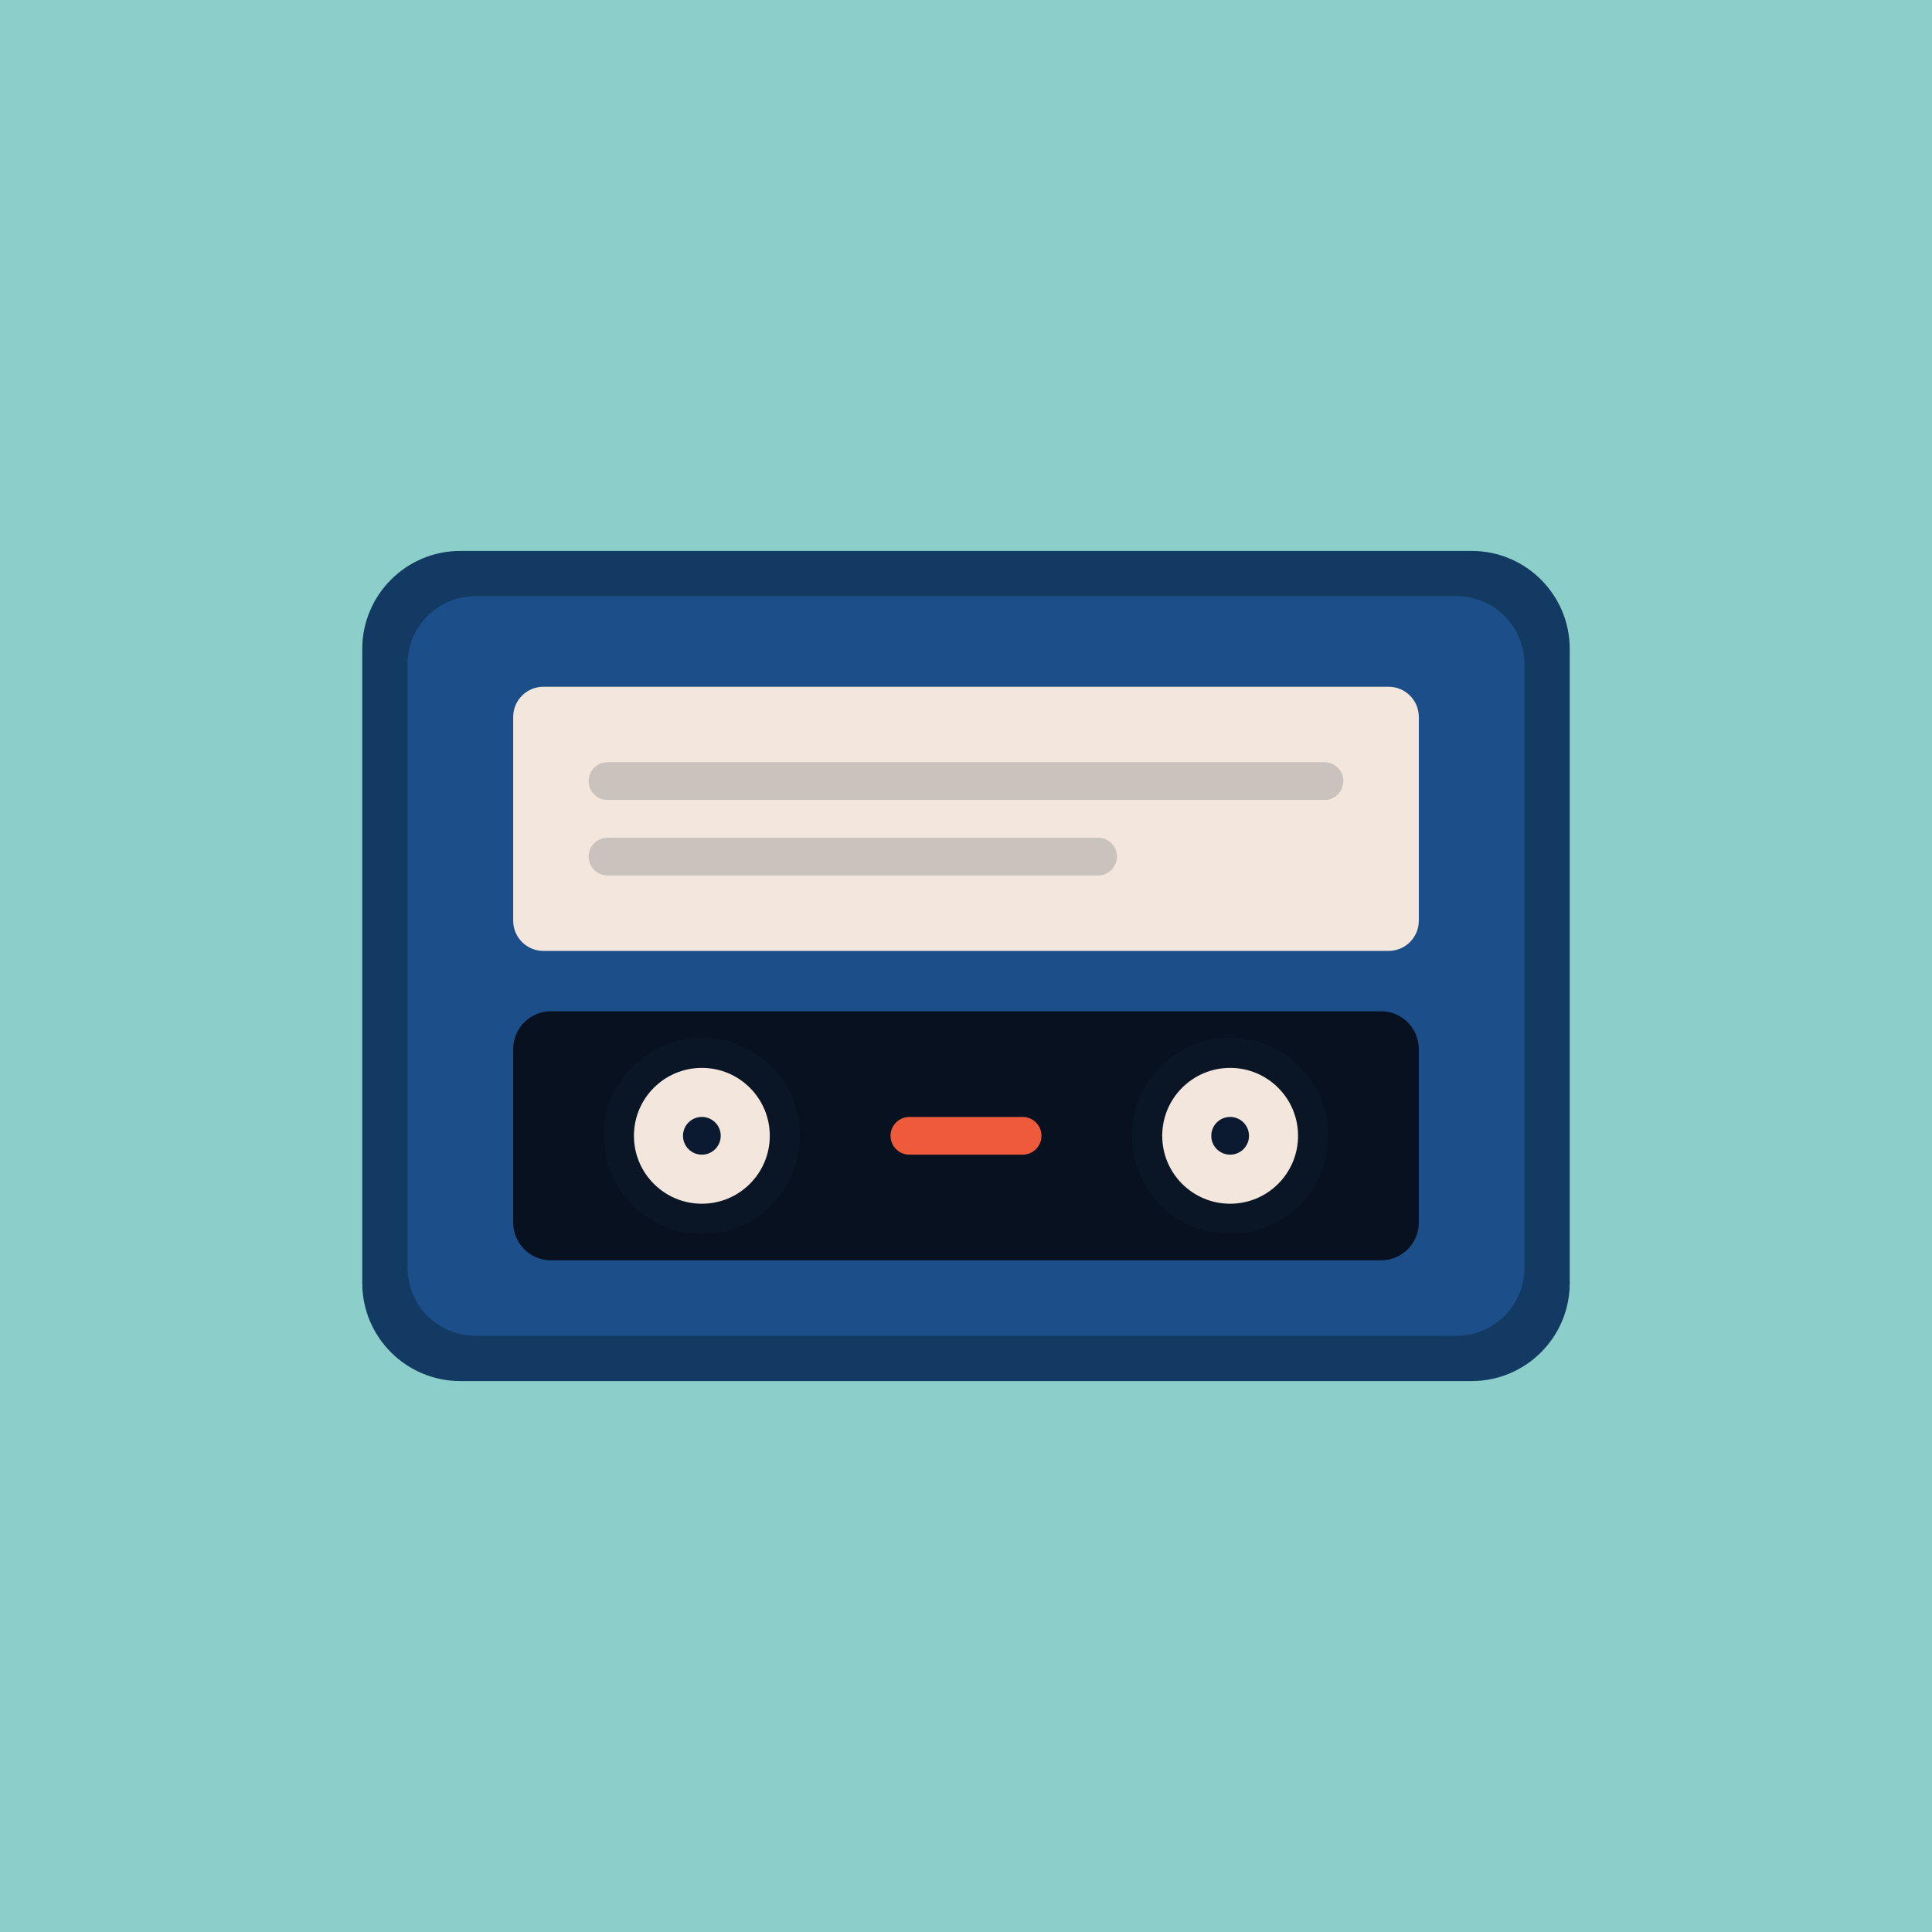
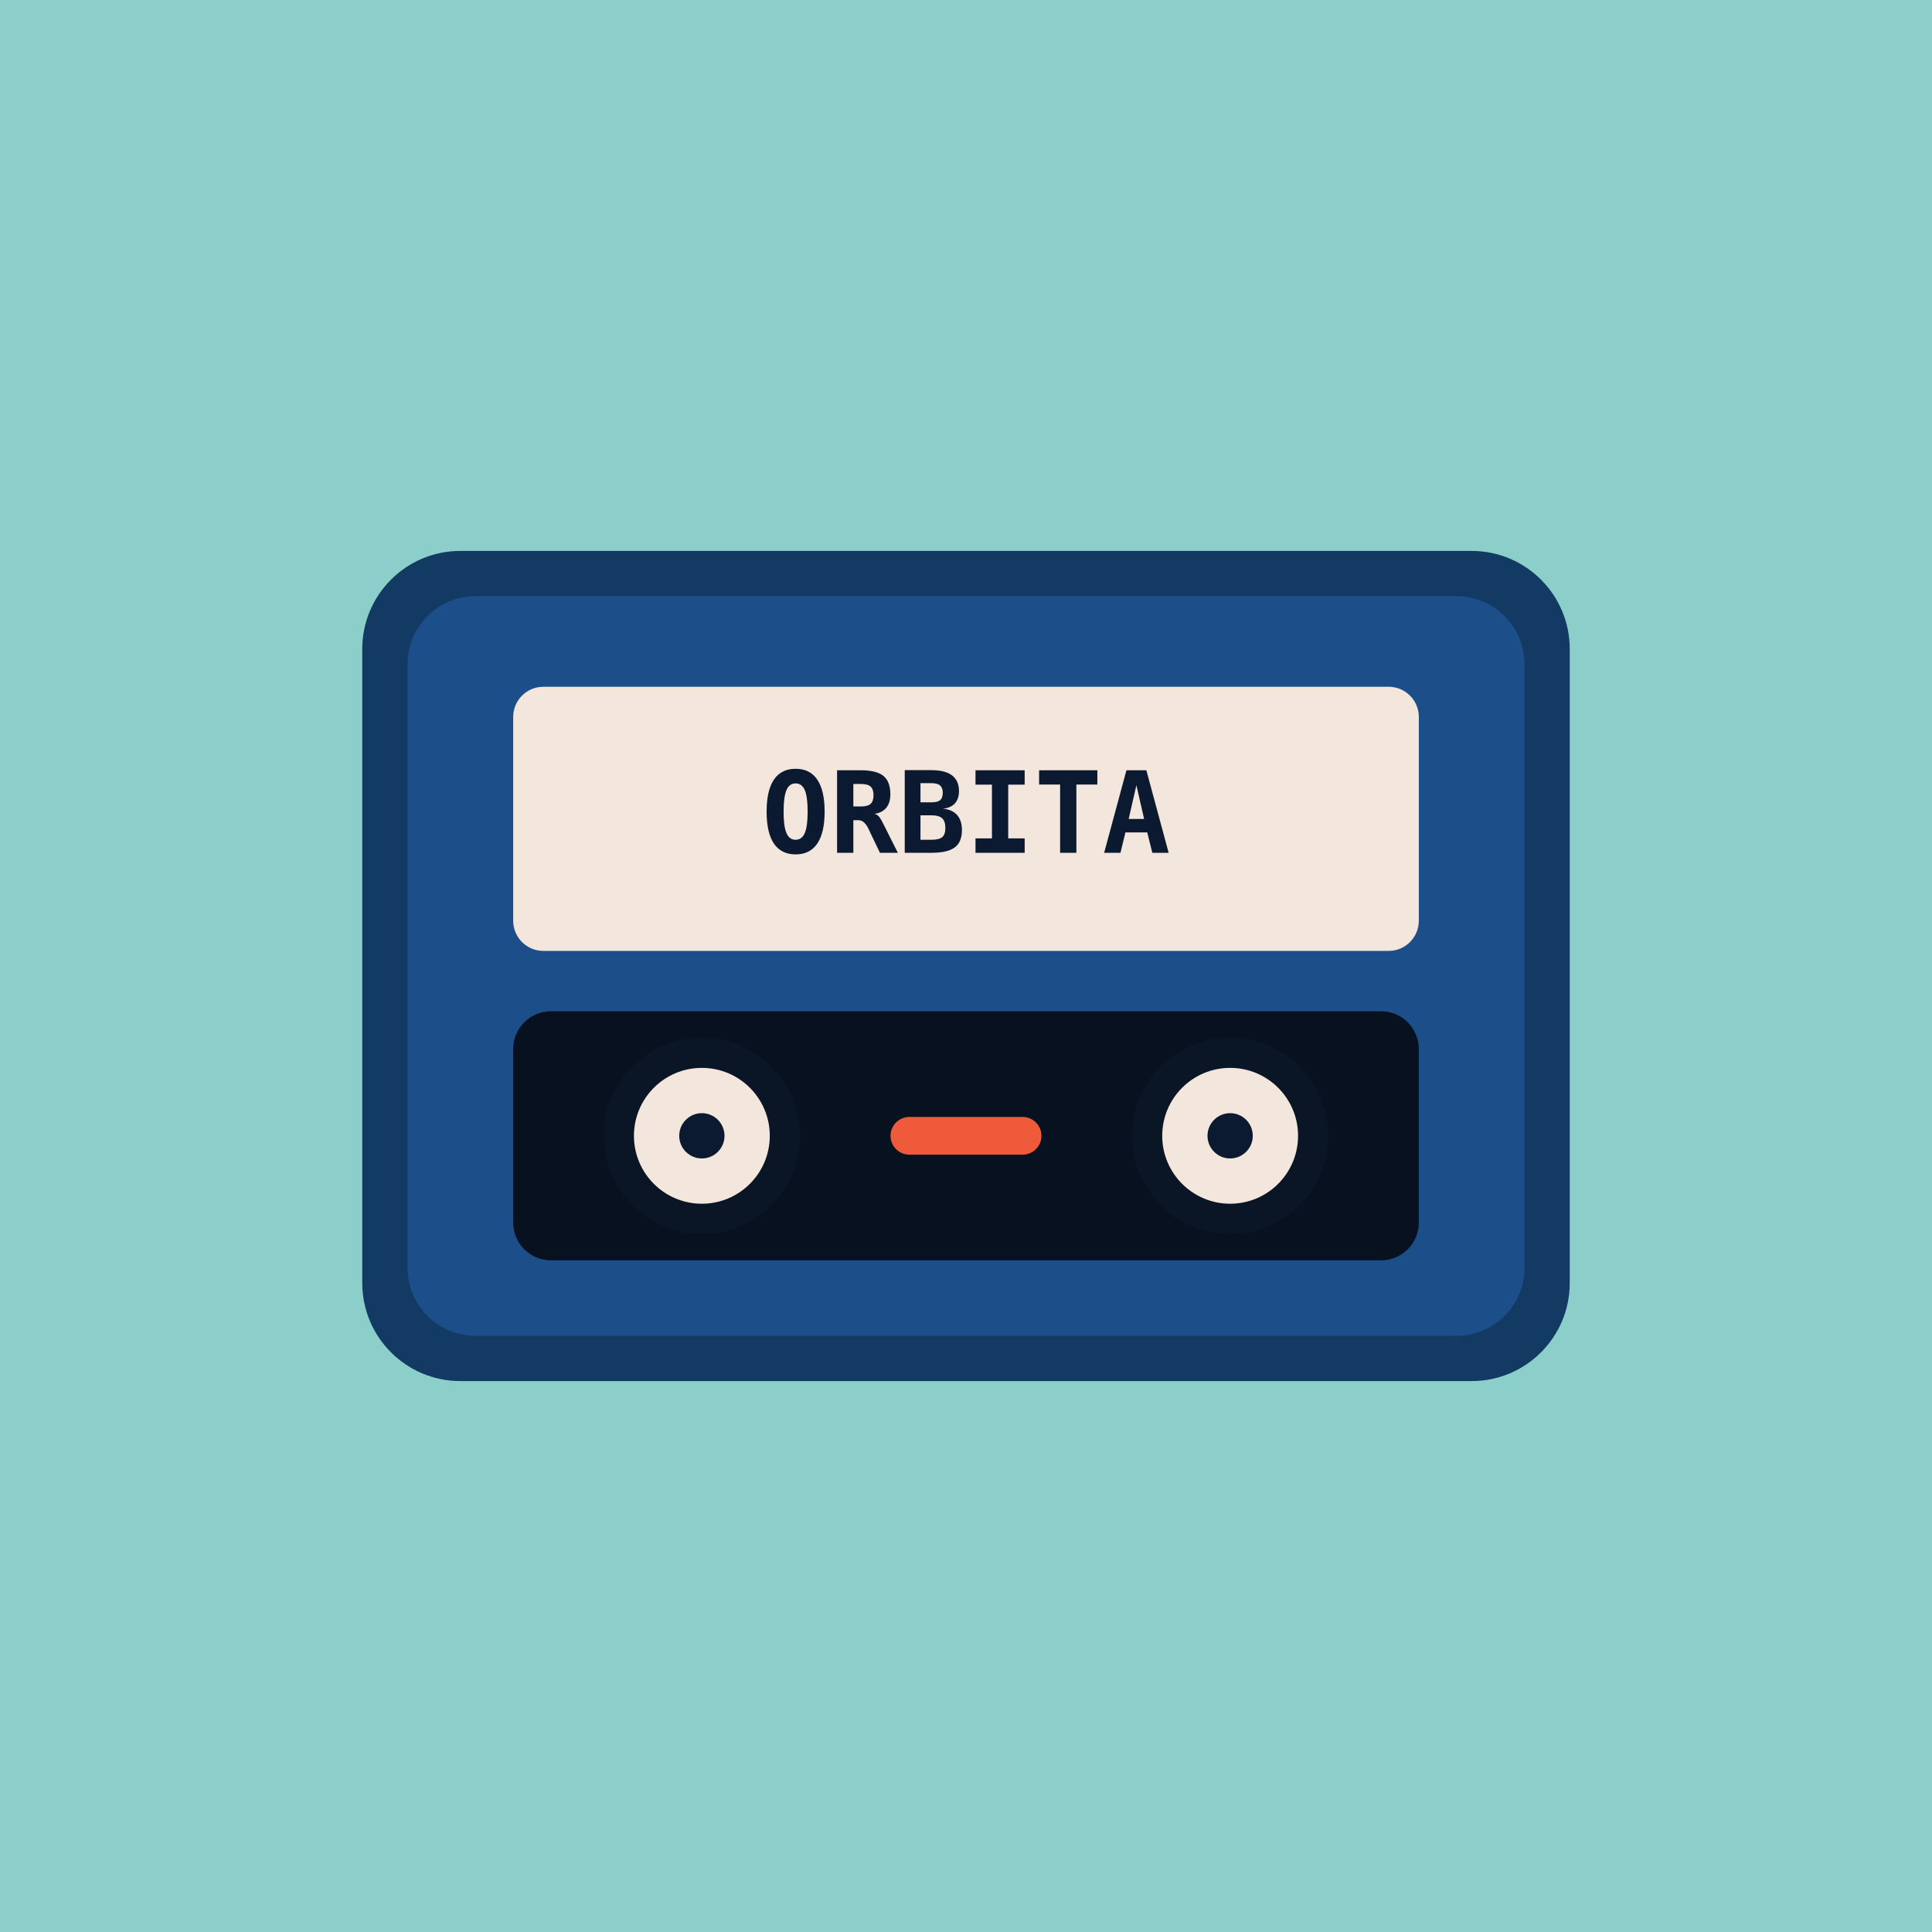
<svg xmlns="http://www.w3.org/2000/svg" viewBox="0 0 512 512">
  <rect width="512" height="512" fill="#8ccfca" />
  <rect x="96" y="146" width="320" height="220" rx="26" fill="#123a63" />
  <rect x="108" y="158" width="296" height="196" rx="18" fill="#1c4e89" />
  <rect x="136" y="182" width="240" height="70" rx="8" fill="#f3e6dc" />
-   <rect x="156" y="202" width="200" height="10" rx="5" fill="#0b1a30" opacity=".18" />
-   <rect x="156" y="222" width="140" height="10" rx="5" fill="#0b1a30" opacity=".18" />
+   <text x="256" y="226" text-anchor="middle" font-family="monospace" font-weight="700" font-size="30" fill="#0b1a30">ORBITA</text>
  <rect x="136" y="268" width="240" height="66" rx="10" fill="#081120" />
  <circle cx="186" cy="301" r="26" fill="#0a1526" />
  <circle cx="186" cy="301" r="18" fill="#f3e6dc" />
-   <circle cx="186" cy="301" r="5" fill="#0b1a30" />
+   <circle cx="186" cy="301" r="6" fill="#0b1a30" />
  <circle cx="326" cy="301" r="26" fill="#0a1526" />
  <circle cx="326" cy="301" r="18" fill="#f3e6dc" />
-   <circle cx="326" cy="301" r="5" fill="#0b1a30" />
+   <circle cx="326" cy="301" r="6" fill="#0b1a30" />
  <rect x="236" y="296" width="40" height="10" rx="5" fill="#ef5b3a" />
</svg>
